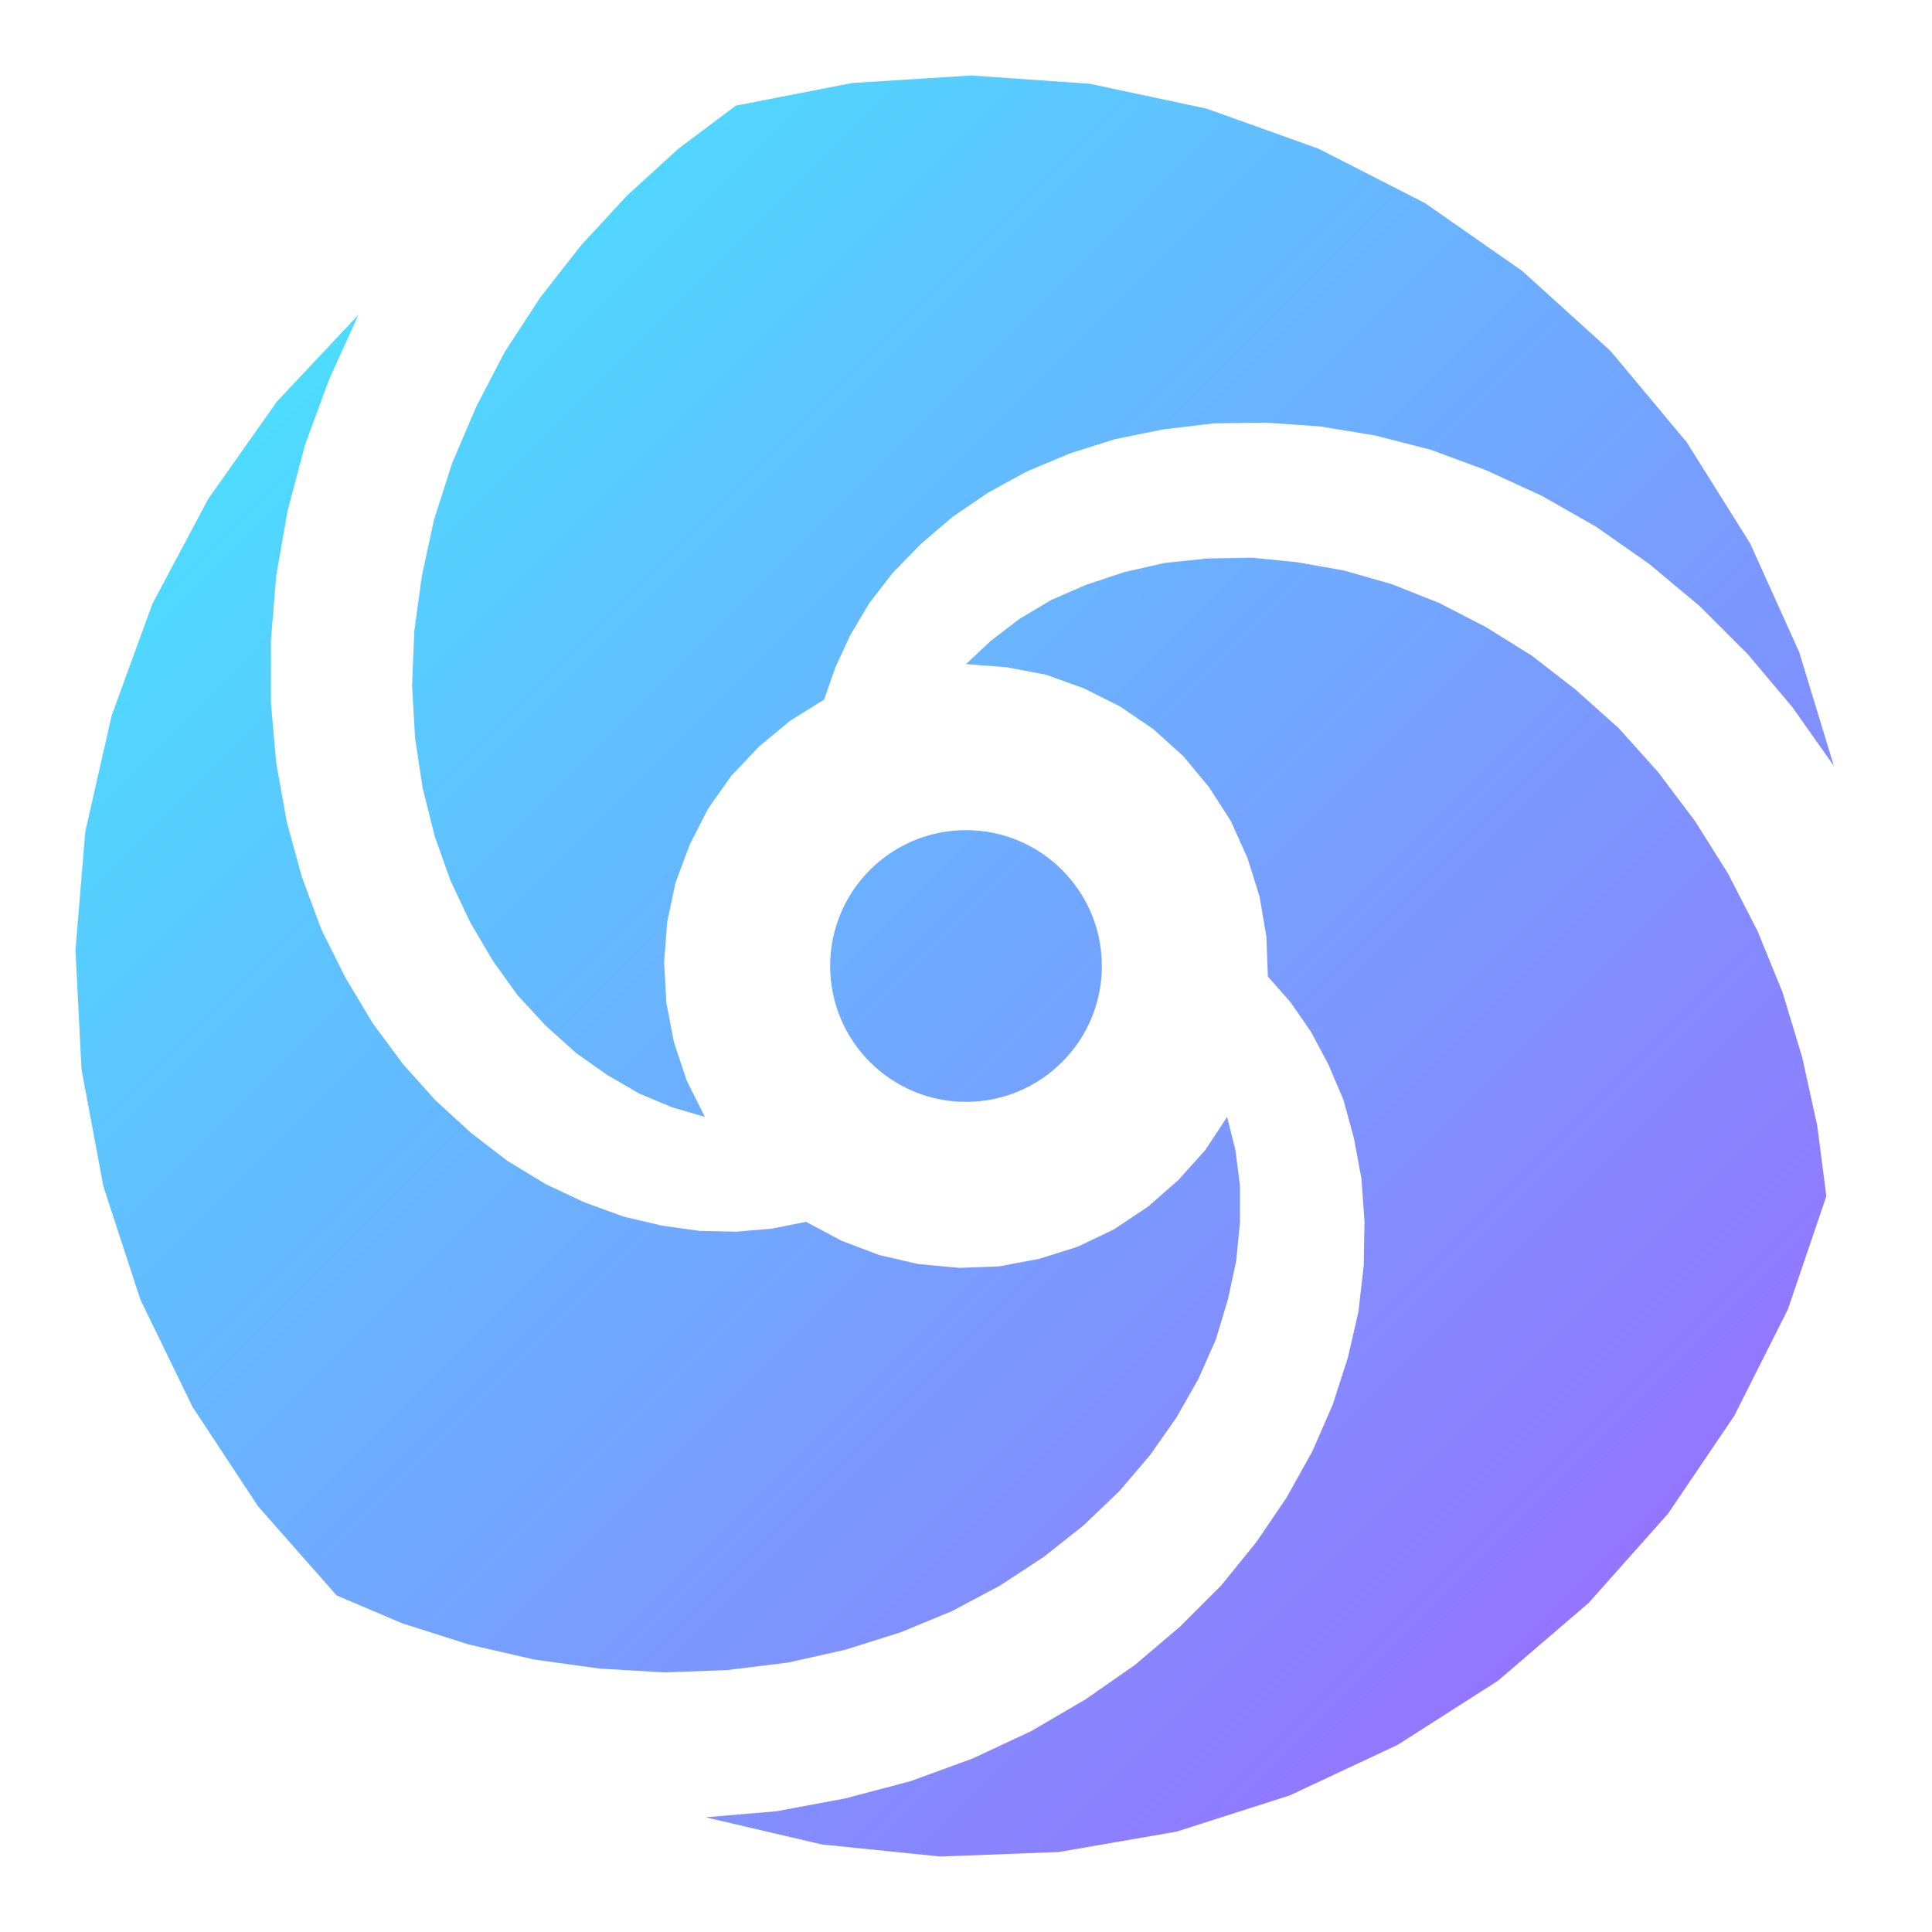
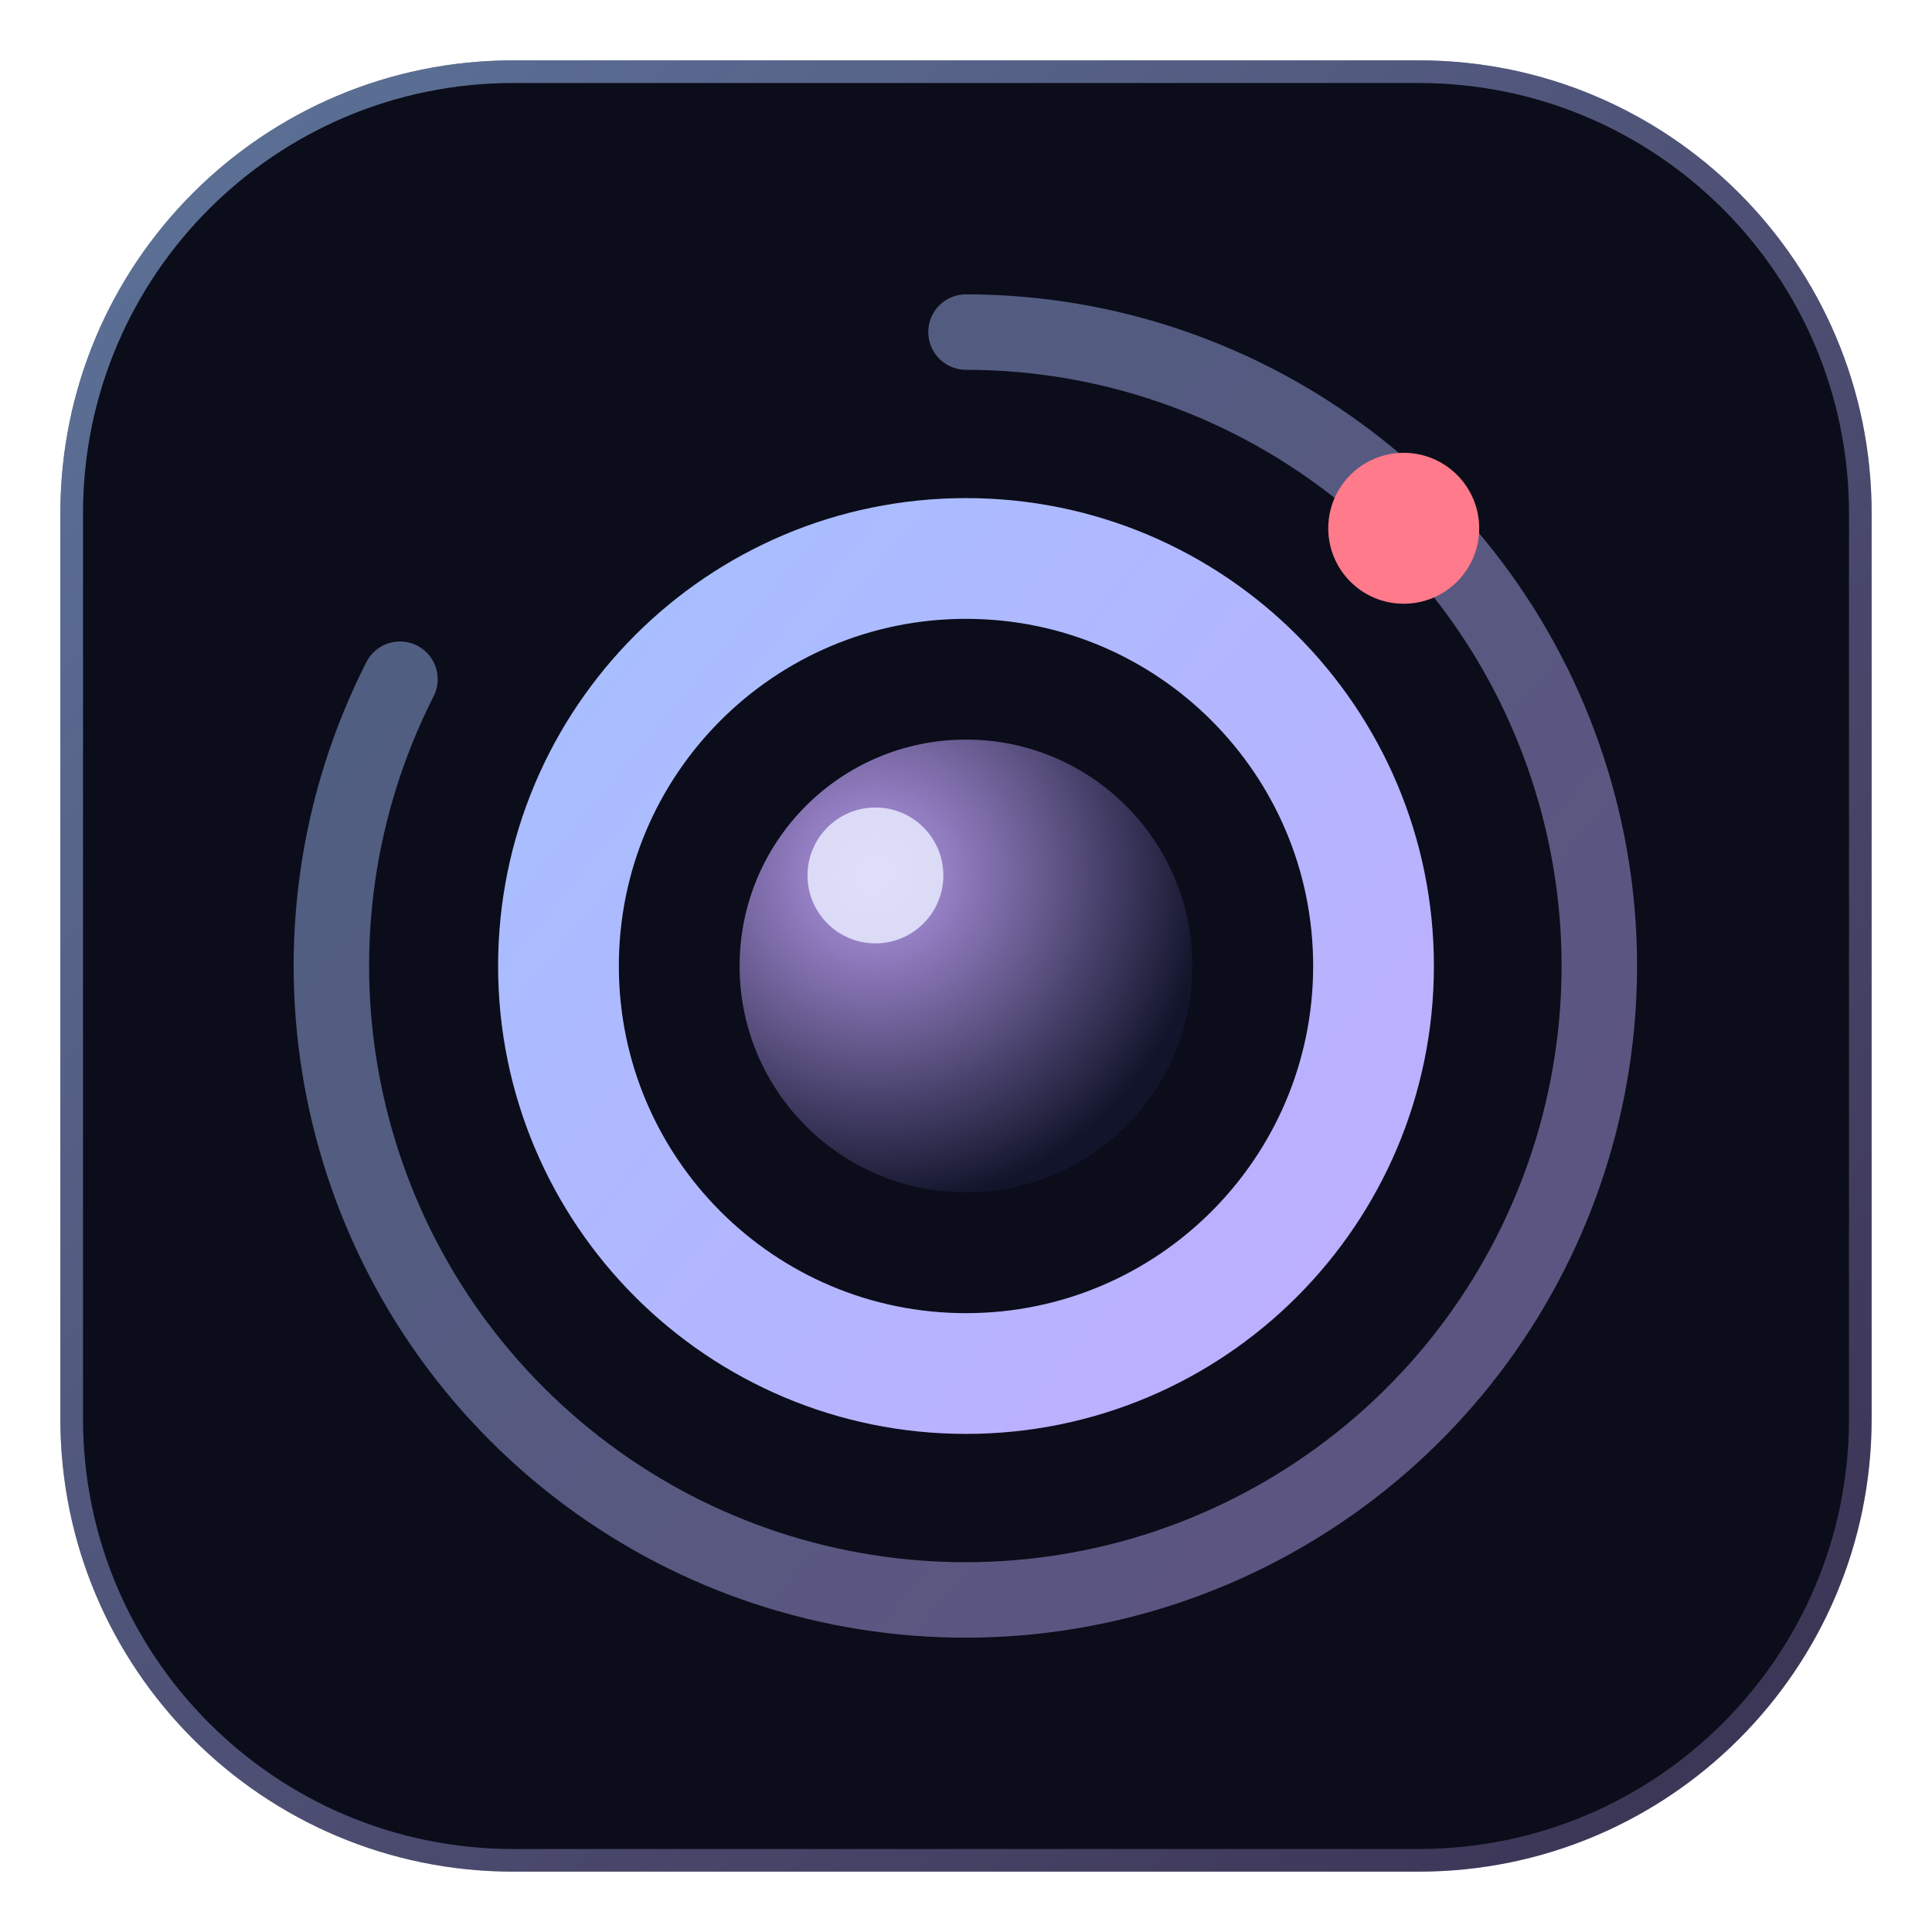
- <svg xmlns="http://www.w3.org/2000/svg" viewBox="0 0 256 256" width="256" height="256">
+ <svg xmlns="http://www.w3.org/2000/svg" width="128" height="128" viewBox="0 0 128 128">
  <defs>
-     <linearGradient id="g" gradientUnits="userSpaceOnUse" x1="28" y1="28" x2="228" y2="228">
-       <stop offset="0" stop-color="#46E6FF" />
-       <stop offset="1" stop-color="#9A6BFF" />
+     <linearGradient id="vc-trazo" x1="16" y1="24" x2="112" y2="104" gradientUnits="userSpaceOnUse">
+       <stop offset="0" stop-color="#9ec5ff" />
+       <stop offset="1" stop-color="#c6a8ff" />
    </linearGradient>
+     <linearGradient id="vc-borde" x1="8" y1="8" x2="120" y2="120" gradientUnits="userSpaceOnUse">
+       <stop offset="0" stop-color="#9ec5ff" stop-opacity="0.55" />
+       <stop offset="1" stop-color="#c6a8ff" stop-opacity="0.25" />
+     </linearGradient>
+     <radialGradient id="vc-lente" cx="58" cy="58" r="22" gradientUnits="userSpaceOnUse">
+       <stop offset="0" stop-color="#c6a8ff" stop-opacity="0.9" />
+       <stop offset="1" stop-color="#11142a" />
+     </radialGradient>
  </defs>
-   <path d="M128.0 88.0L131.3 84.9L135.1 82.0L139.3 79.5L143.9 77.5L149.0 75.8L154.3 74.6L160.0 74.0L165.9 73.9L171.9 74.5L178.1 75.6L184.4 77.4L190.7 79.9L196.9 83.1L203.0 86.9L208.8 91.4L214.5 96.5L219.7 102.3L224.6 108.8L229.0 115.8L232.9 123.4L236.2 131.5L238.8 140.1L240.8 149.2L242.0 158.5L236.9 173.5L229.8 187.6L221.0 200.6L210.5 212.4L198.5 222.7L185.2 231.2L170.9 237.9L155.9 242.7L140.3 245.4L124.6 246.0L108.9 244.4L93.5 240.8L93.5 240.8L102.9 240.0L112.0 238.3L120.7 236.0L128.9 233.0L136.6 229.4L143.8 225.2L150.4 220.6L156.4 215.5L161.8 210.1L166.5 204.3L170.5 198.4L173.9 192.3L176.6 186.1L178.6 179.9L180.0 173.8L180.7 167.7L180.8 161.8L180.4 156.2L179.4 150.8L178.0 145.7L176.0 141.0L173.7 136.7L171.0 132.8L168.0 129.4L167.8 124.1L166.9 118.8L165.3 113.7L163.1 108.8L160.2 104.3L156.8 100.2L152.8 96.6L148.4 93.6L143.6 91.2L138.6 89.4L133.3 88.4ZM162.6 148.0L163.7 152.4L164.3 157.1L164.3 162.0L163.8 167.1L162.7 172.2L161.1 177.5L158.8 182.7L155.9 187.8L152.4 192.8L148.3 197.6L143.6 202.1L138.3 206.3L132.5 210.1L126.1 213.5L119.3 216.3L112.0 218.6L104.4 220.3L96.3 221.3L88.0 221.6L79.5 221.1L70.8 219.9L62.1 217.9L53.3 215.1L44.6 211.4L34.2 199.6L25.5 186.4L18.6 172.2L13.7 157.2L10.8 141.7L10.0 125.9L11.3 110.2L14.8 94.8L20.2 80.0L27.6 66.1L36.7 53.2L47.5 41.7L47.5 41.7L43.6 50.3L40.4 59.0L38.1 67.7L36.6 76.3L35.9 84.8L35.9 93.1L36.6 101.1L38.0 108.9L40.0 116.2L42.6 123.2L45.8 129.6L49.4 135.6L53.4 141.0L57.7 145.8L62.4 150.1L67.2 153.8L72.3 156.9L77.4 159.3L82.6 161.2L87.7 162.4L92.7 163.1L97.6 163.2L102.3 162.8L106.8 161.9L111.5 164.4L116.5 166.3L121.7 167.5L127.1 168.0L132.4 167.8L137.7 166.8L142.8 165.2L147.6 162.9L152.1 159.9L156.1 156.4L159.7 152.4ZM93.4 148.0L89.0 146.7L84.7 144.9L80.4 142.4L76.3 139.5L72.3 135.9L68.6 131.9L65.3 127.3L62.3 122.2L59.7 116.7L57.6 110.8L56.0 104.4L55.0 97.8L54.6 90.8L54.9 83.6L55.9 76.3L57.5 68.9L59.9 61.4L63.1 53.9L66.9 46.6L71.6 39.4L77.0 32.5L83.1 25.9L89.9 19.7L97.5 14.0L112.9 11.0L128.7 10.0L144.4 11.1L159.9 14.4L174.7 19.7L188.8 26.9L201.7 35.9L213.4 46.5L223.5 58.6L231.9 72.0L238.4 86.4L243.0 101.5L243.0 101.5L237.5 93.7L231.6 86.7L225.2 80.3L218.5 74.7L211.5 69.8L204.3 65.7L196.9 62.3L189.6 59.6L182.2 57.7L174.9 56.5L167.7 56.0L160.8 56.1L154.1 56.9L147.7 58.2L141.7 60.1L136.0 62.5L130.9 65.3L126.2 68.5L122.0 72.1L118.3 75.9L115.2 79.9L112.7 84.1L110.7 88.4L109.2 92.7L104.7 95.5L100.6 98.9L96.9 102.8L93.8 107.2L91.4 111.9L89.5 117.0L88.4 122.2L88.0 127.5L88.3 132.9L89.3 138.1L91.0 143.2Z" fill="url(#g)" />
-   <circle cx="128" cy="128" r="18" fill="url(#g)" />
+   <rect x="4" y="4" width="120" height="120" rx="30" fill="#0b0d1a" />
+   <rect x="4.75" y="4.75" width="118.5" height="118.5" rx="29.25" fill="none" stroke="url(#vc-borde)" stroke-width="1.5" />
+   <path d="M64 22a42 42 0 1 1-37.5 23" fill="none" stroke="url(#vc-trazo)" stroke-width="5" stroke-linecap="round" opacity="0.45" />
+   <circle cx="64" cy="64" r="27" fill="none" stroke="url(#vc-trazo)" stroke-width="8" />
+   <circle cx="64" cy="64" r="15" fill="url(#vc-lente)" />
+   <circle cx="58" cy="58" r="4.5" fill="#e8ebff" opacity="0.85" />
+   <circle cx="93" cy="35" r="5" fill="#ff7a8a" />
</svg>
